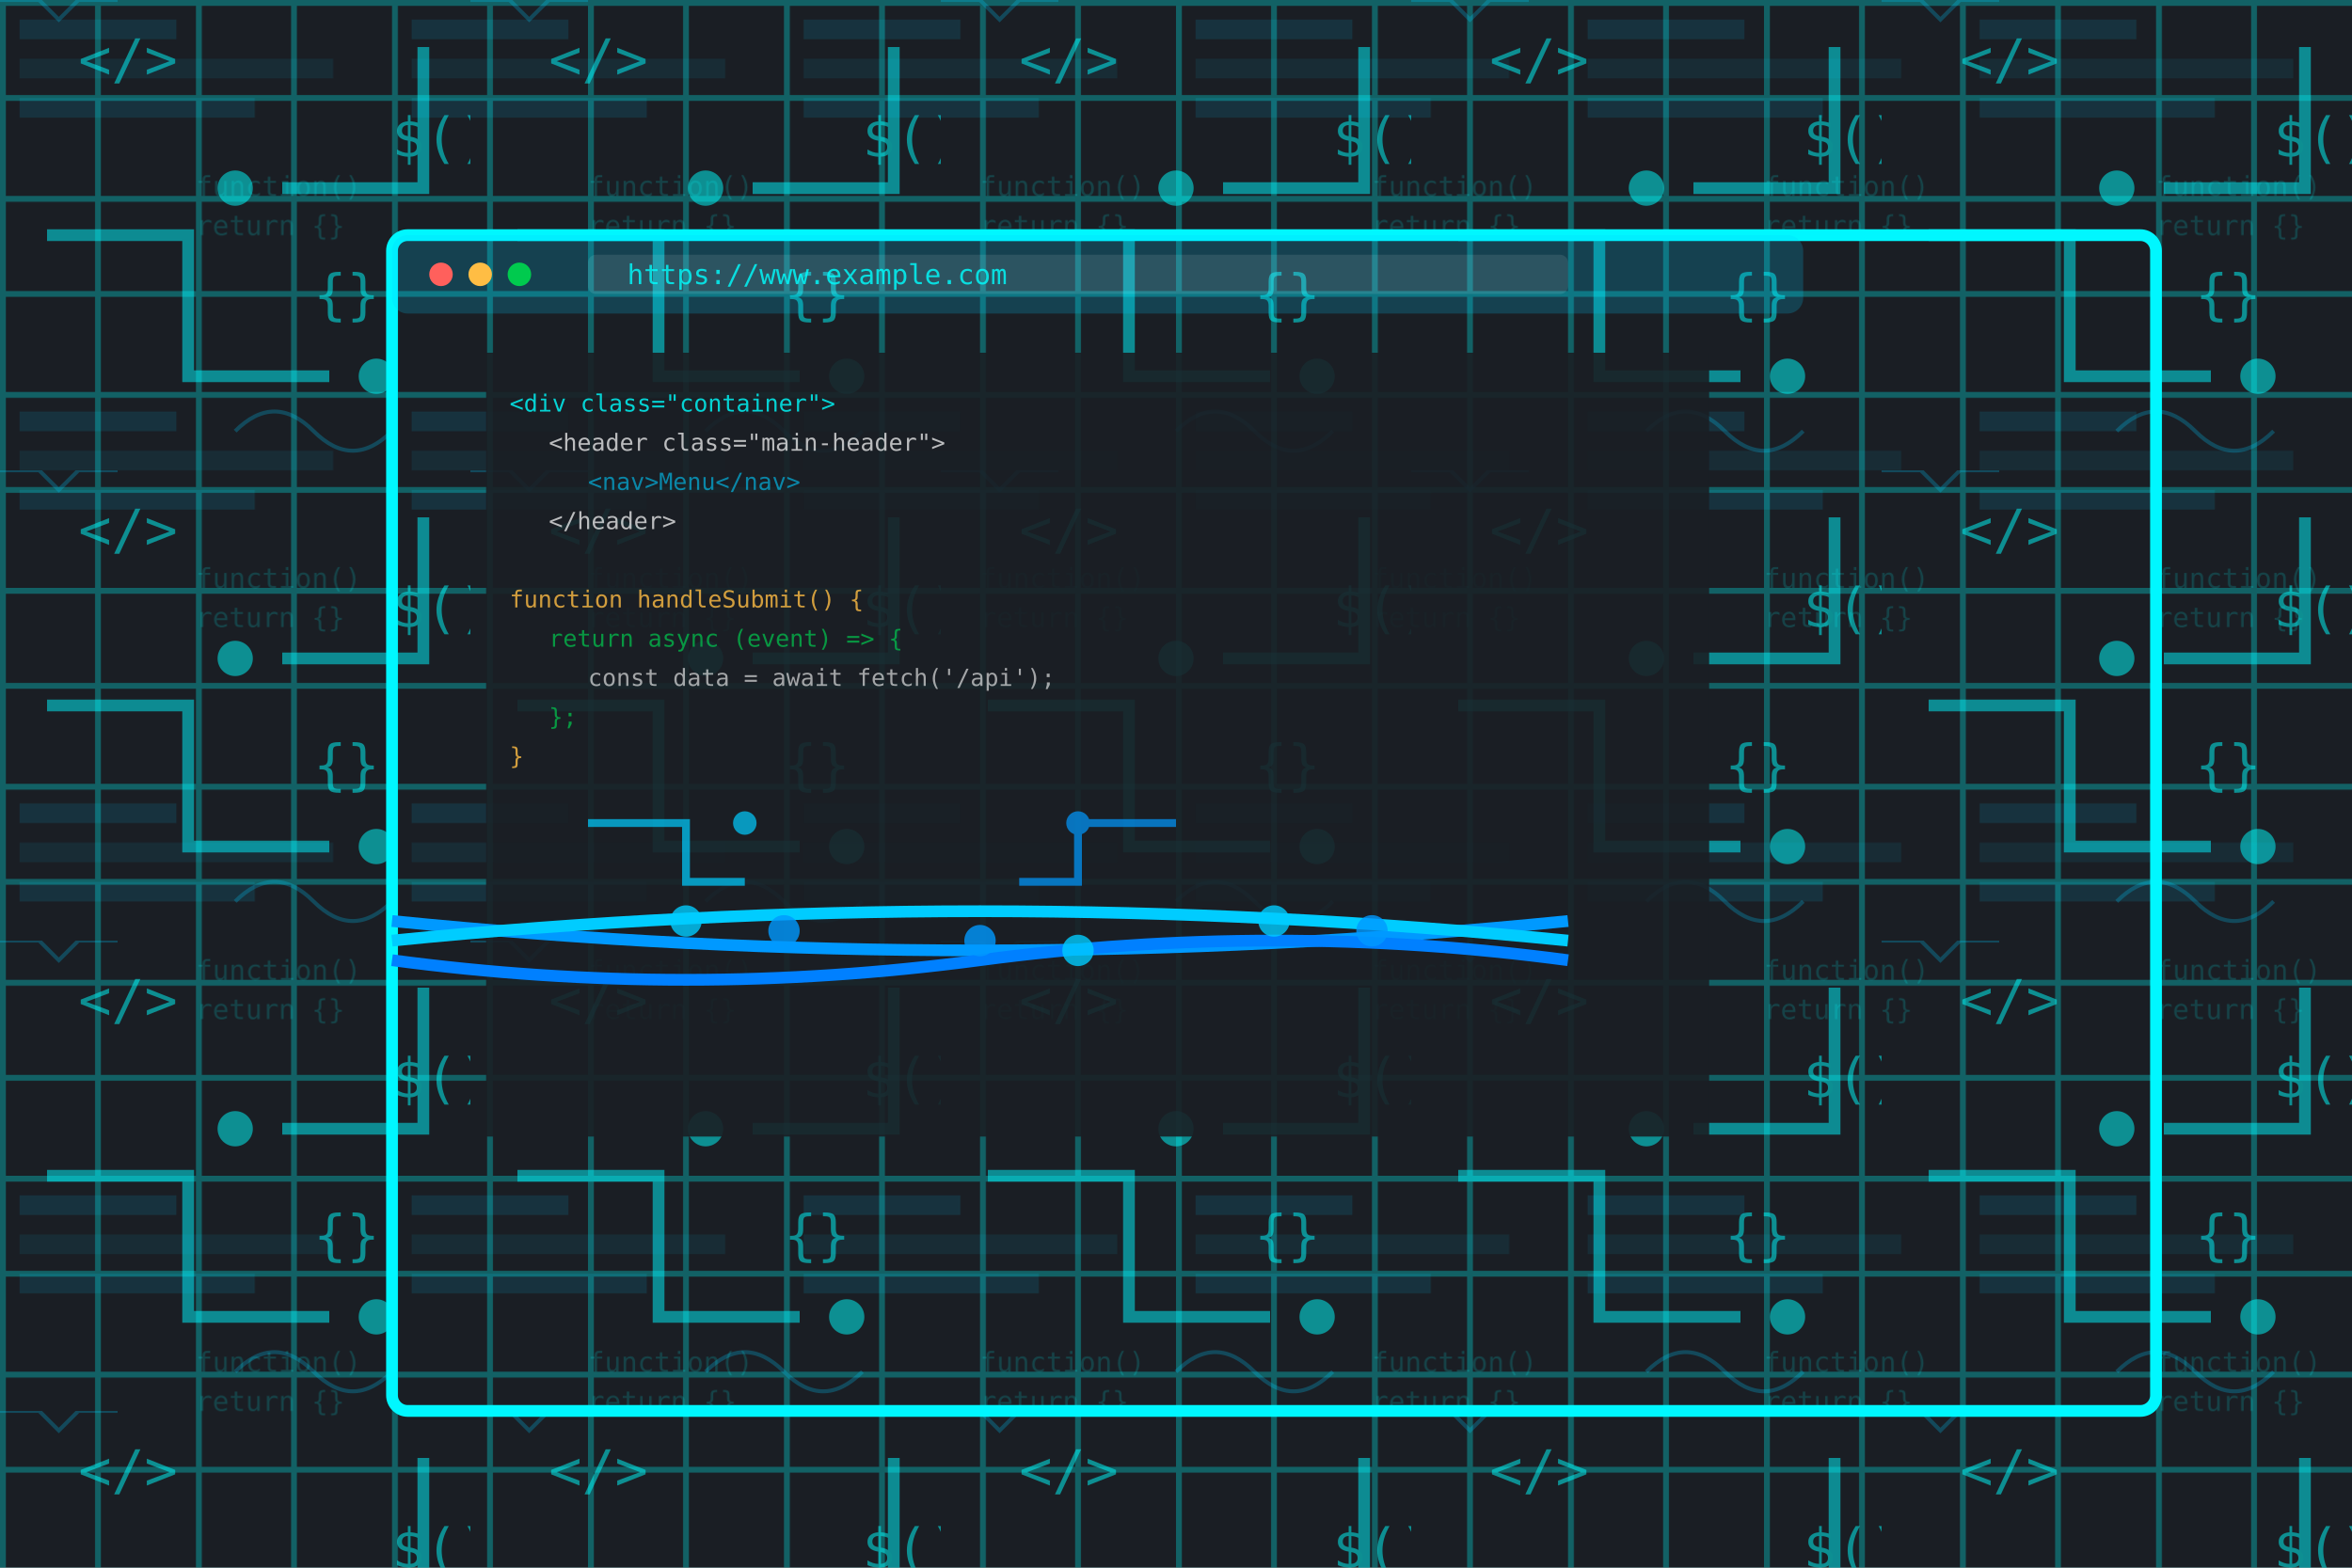
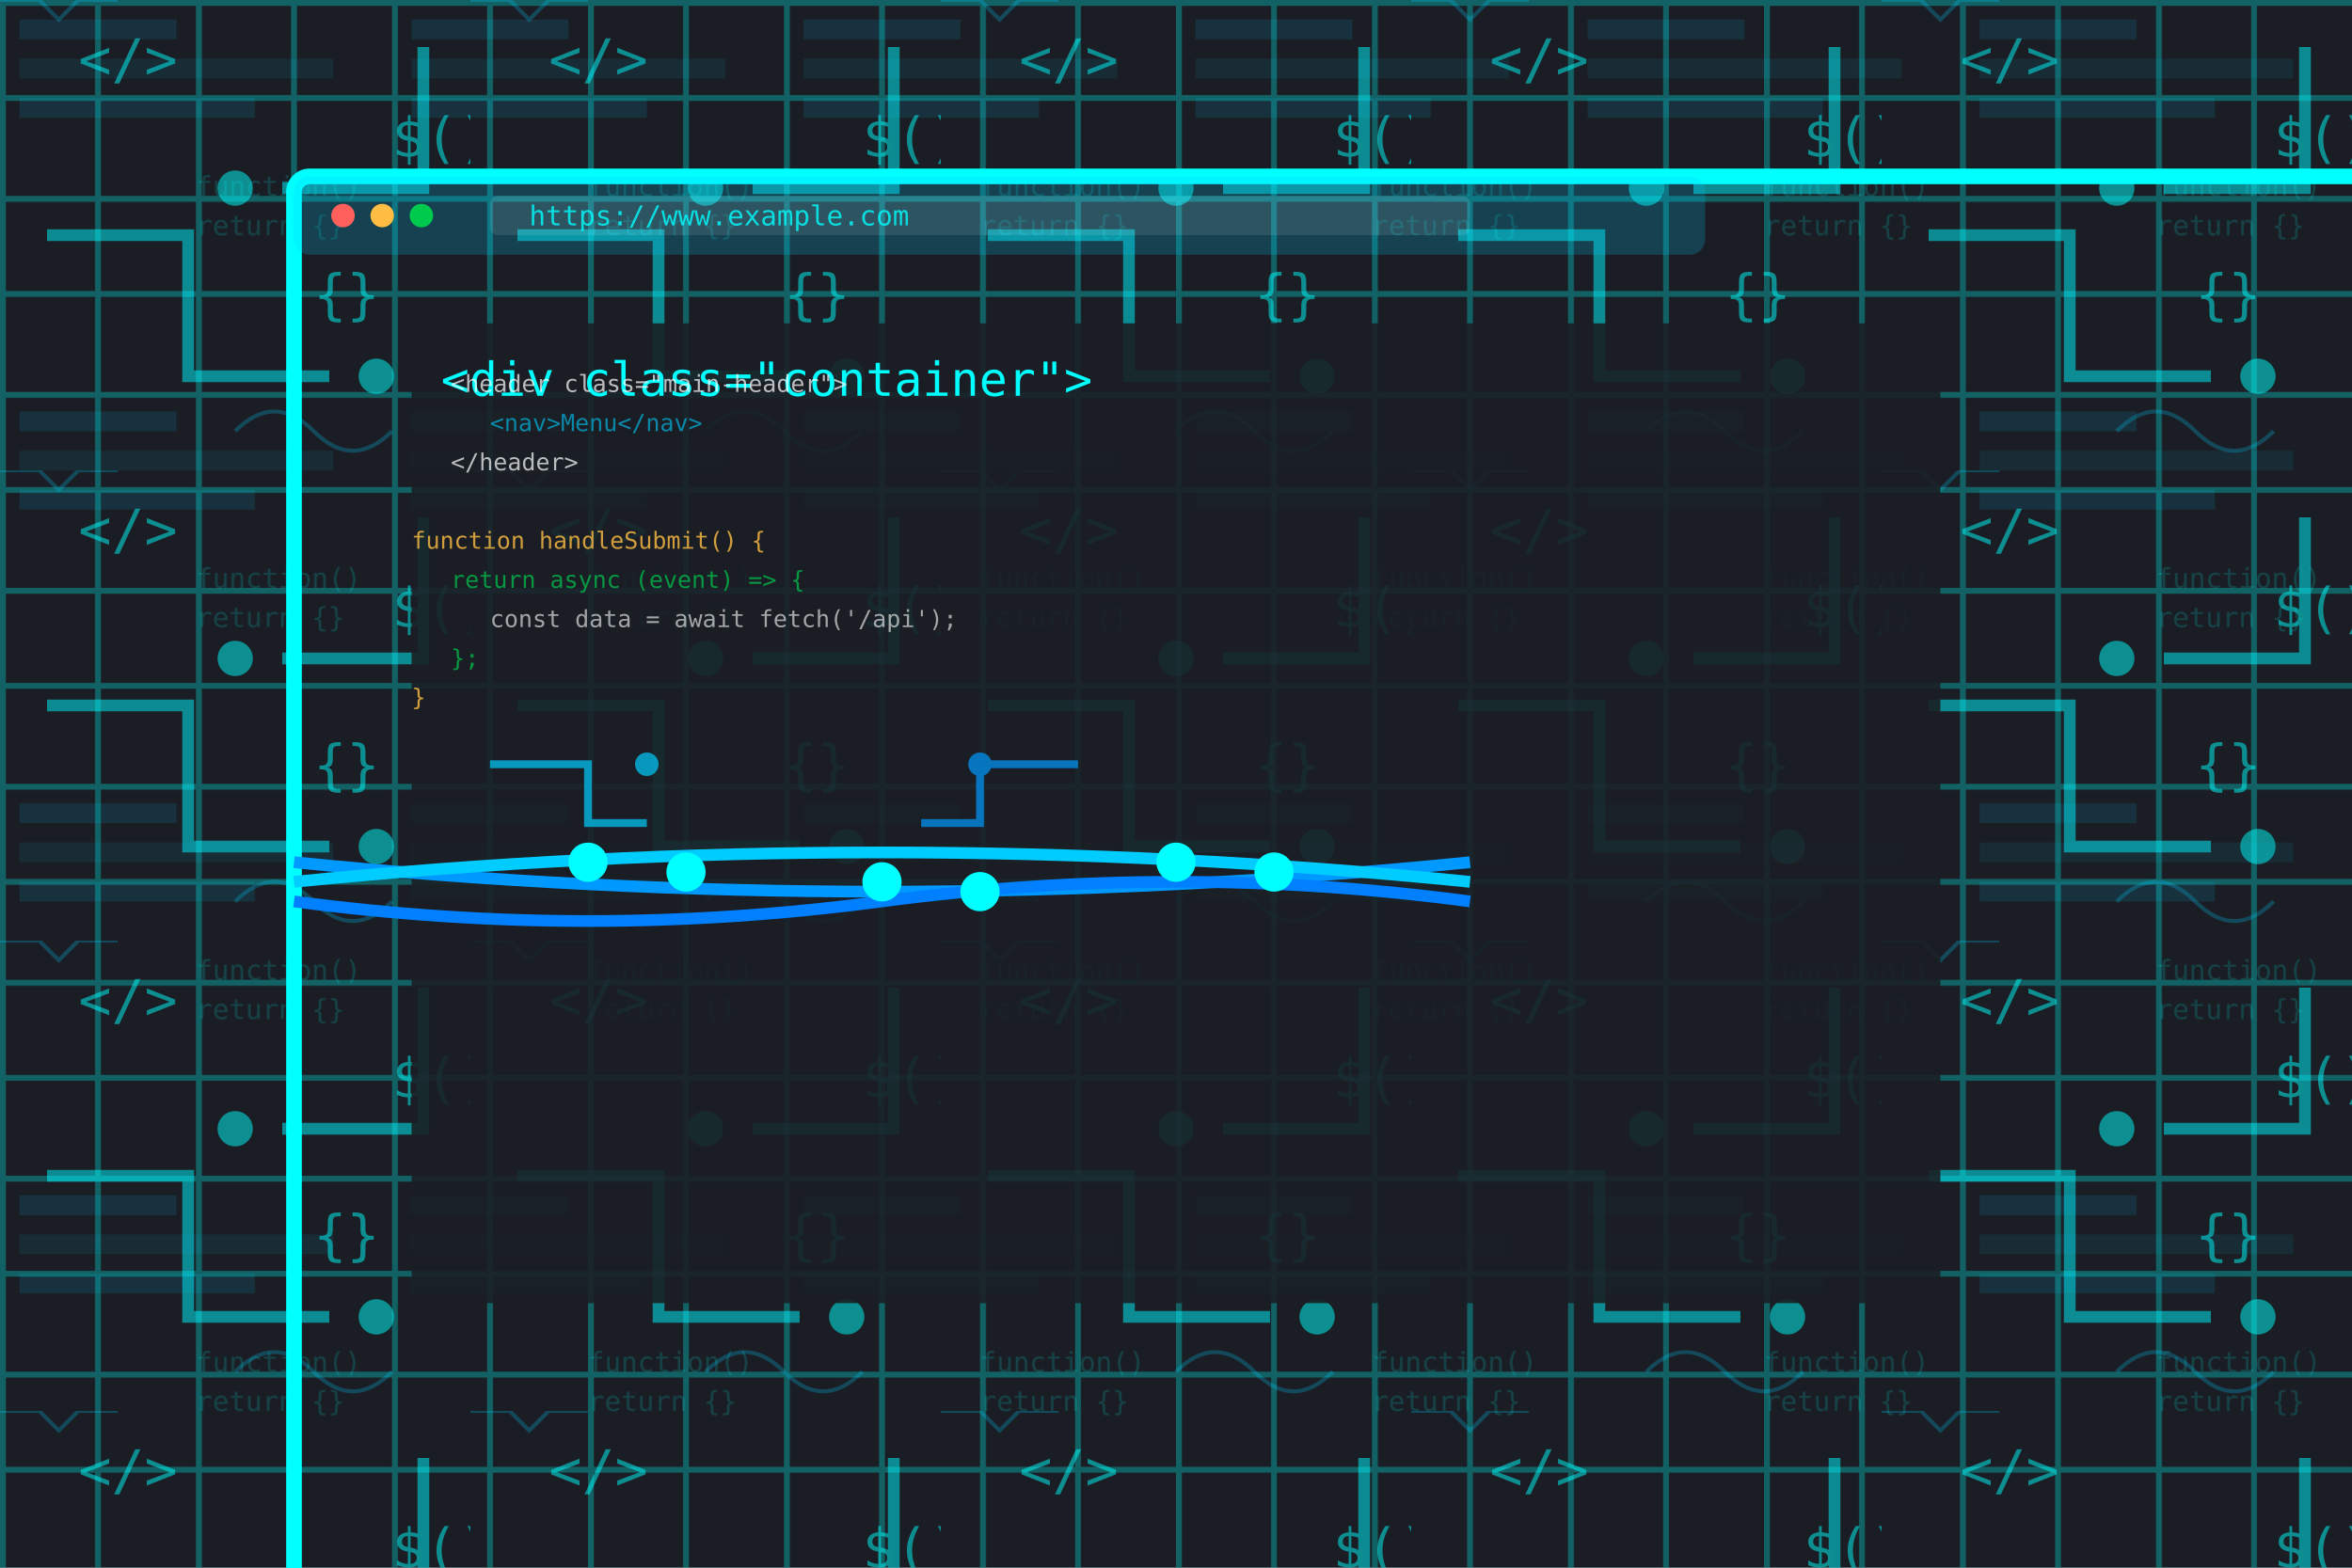
<svg xmlns="http://www.w3.org/2000/svg" width="1200" height="800" viewBox="0 0 1200 800">
  <defs>
    <pattern id="grid" width="100" height="100" patternUnits="userSpaceOnUse">
      <path d="M 100 0 L 0 0 0 100" fill="none" stroke="#00ffff" stroke-width="6" opacity="1.0" />
      <path d="M 50 0 L 50 100 M 0 50 L 100 50" fill="none" stroke="#00ffff" stroke-width="3" opacity="1.0" />
    </pattern>
    <pattern id="circuit" width="240" height="240" patternUnits="userSpaceOnUse">
      <path d="M 24 120 h 72 v 72 h 72" fill="none" stroke="#00f7ff" stroke-width="6" opacity="1.0" />
      <circle cx="192" cy="192" r="9" fill="#00ffff" opacity="1.0" />
      <path d="M 216 24 v 72 h -72" fill="none" stroke="#00f7ff" stroke-width="6" opacity="1.0" />
      <circle cx="120" cy="96" r="9" fill="#00ffff" opacity="1.0" />
      <text x="40" y="40" font-family="monospace" fill="#00ffff" opacity="1.0" font-size="28">&lt;/&gt;</text>
      <text x="160" y="160" font-family="monospace" fill="#00ffff" opacity="1.0" font-size="28">{}</text>
      <text x="200" y="80" font-family="monospace" fill="#00ffff" opacity="1.0" font-size="28">$()</text>
      <path d="M 0 0 h 20 l 10 10 l 10 -10 h 20" fill="none" stroke="#00ccff" stroke-width="2" opacity="0.5" />
      <path d="M 120 220 q 20 -20 40 0 q 20 20 40 0" fill="none" stroke="#00ccff" stroke-width="2" opacity="0.5" />
    </pattern>
    <pattern id="code" width="200" height="200" patternUnits="userSpaceOnUse">
      <rect x="10" y="10" width="80" height="10" fill="#00ccff" opacity="0.3" />
      <rect x="10" y="30" width="160" height="10" fill="#00ccff" opacity="0.2" />
      <rect x="10" y="50" width="120" height="10" fill="#00ccff" opacity="0.3" />
      <text x="100" y="100" font-family="monospace" fill="#00ffff" opacity="0.4" font-size="14">function()</text>
      <text x="100" y="120" font-family="monospace" fill="#00ffff" opacity="0.4" font-size="14">return {}</text>
    </pattern>
  </defs>
  <rect width="100%" height="100%" fill="#1a1e24" />
  <rect width="100%" height="100%" fill="url(#grid)" opacity="0.3" />
  <rect width="100%" height="100%" fill="url(#circuit)" opacity="0.5" />
  <rect width="100%" height="100%" fill="url(#code)" opacity="0.4" />
-   <g transform="translate(200,120)" opacity="1.0">
-     <rect x="0" y="0" width="900" height="600" rx="8" fill="none" stroke="#00f7ff" stroke-width="6" />
+   <g transform="translate(150,90)" opacity="1.0">
+     <rect x="0" y="0" width="1125" height="750" rx="8" fill="none" stroke="#00ffff" stroke-width="8">
+       <animate attributeName="stroke-opacity" values="1;0.7;1" dur="3s" repeatCount="indefinite" />
+     </rect>
    <rect x="0" y="0" width="720" height="40" rx="8" fill="#00ccff" opacity="0.2" />
    <circle cx="25" cy="20" r="6" fill="#ff605c" />
    <circle cx="45" cy="20" r="6" fill="#ffbd44" />
    <circle cx="65" cy="20" r="6" fill="#00ca4e" />
    <rect x="100" y="10" width="500" height="20" rx="4" fill="#ffffff" opacity="0.1" />
    <text x="120" y="25" font-family="monospace" fill="#00ffff" opacity="0.8" font-size="14">https://www.example.com</text>
-     <rect x="48" y="60" width="624" height="400" fill="#1a1e24" opacity="0.9" />
+     <rect x="60" y="75" width="780" height="500" fill="#1a1e24" opacity="0.9">
+       <animate attributeName="opacity" values="0.9;0.8;0.9" dur="4s" repeatCount="indefinite" />
+     </rect>
    <g fill="#ffffff">
-       <text x="60" y="90" font-family="monospace" fill="#00ffff" opacity="0.8" font-size="12">&lt;div class="container"&gt;</text>
+       <text x="75" y="112" font-family="monospace" fill="#00ffff" opacity="1.0" font-size="24">&lt;div class="container"&gt;</text>
      <text x="80" y="110" font-family="monospace" fill="#ffffff" opacity="0.7" font-size="12">&lt;header class="main-header"&gt;</text>
      <text x="100" y="130" font-family="monospace" fill="#00ccff" opacity="0.6" font-size="12">&lt;nav&gt;Menu&lt;/nav&gt;</text>
      <text x="80" y="150" font-family="monospace" fill="#ffffff" opacity="0.7" font-size="12">&lt;/header&gt;</text>
      <text x="60" y="190" font-family="monospace" fill="#ffbd44" opacity="0.8" font-size="12">function handleSubmit() {</text>
      <text x="80" y="210" font-family="monospace" fill="#00ca4e" opacity="0.7" font-size="12">return async (event) =&gt; {</text>
      <text x="100" y="230" font-family="monospace" fill="#ffffff" opacity="0.6" font-size="12">const data = await fetch('/api');</text>
      <text x="80" y="250" font-family="monospace" fill="#00ca4e" opacity="0.7" font-size="12">};</text>
      <text x="60" y="270" font-family="monospace" fill="#ffbd44" opacity="0.8" font-size="12">}</text>
    </g>
    <path d="M0 350 Q 300 380 600 350" stroke="#0099ff" fill="none" stroke-width="6" />
    <path d="M0 360 Q 300 330 600 360" stroke="#00ccff" fill="none" stroke-width="6" />
    <path d="M0 370 Q 150 390 300 370 Q 450 350 600 370" stroke="#0080ff" fill="none" stroke-width="6" />
-     <g opacity="0.8">
-       <circle cx="150" cy="350" r="8" fill="#00ccff" />
-       <circle cx="300" cy="360" r="8" fill="#0099ff" />
-       <circle cx="450" cy="350" r="8" fill="#00ccff" />
-       <circle cx="200" cy="355" r="8" fill="#0099ff" />
-       <circle cx="350" cy="365" r="8" fill="#00ccff" />
-       <circle cx="500" cy="355" r="8" fill="#0099ff" />
+     <g opacity="1.0">
+       <circle cx="150" cy="350" r="10" fill="#00ffff">
+         <animate attributeName="r" values="10;12;10" dur="2s" repeatCount="indefinite" />
+         <animate attributeName="opacity" values="1;0.8;1" dur="2s" repeatCount="indefinite" />
+       </circle>
+       <circle cx="300" cy="360" r="10" fill="#00ffff">
+         <animate attributeName="r" values="10;12;10" dur="2s" begin="0.5s" repeatCount="indefinite" />
+         <animate attributeName="opacity" values="1;0.8;1" dur="2s" begin="0.5s" repeatCount="indefinite" />
+       </circle>
+       <circle cx="450" cy="350" r="10" fill="#00ffff">
+         <animate attributeName="r" values="10;12;10" dur="2s" begin="1s" repeatCount="indefinite" />
+         <animate attributeName="opacity" values="1;0.8;1" dur="2s" begin="1s" repeatCount="indefinite" />
+       </circle>
+       <circle cx="200" cy="355" r="10" fill="#00ffff">
+         <animate attributeName="r" values="10;12;10" dur="2s" begin="0.3s" repeatCount="indefinite" />
+         <animate attributeName="opacity" values="1;0.8;1" dur="2s" begin="0.3s" repeatCount="indefinite" />
+       </circle>
+       <circle cx="350" cy="365" r="10" fill="#00ffff">
+         <animate attributeName="r" values="10;12;10" dur="2s" begin="0.8s" repeatCount="indefinite" />
+         <animate attributeName="opacity" values="1;0.8;1" dur="2s" begin="0.8s" repeatCount="indefinite" />
+       </circle>
+       <circle cx="500" cy="355" r="10" fill="#00ffff">
+         <animate attributeName="r" values="10;12;10" dur="2s" begin="1.3s" repeatCount="indefinite" />
+         <animate attributeName="opacity" values="1;0.8;1" dur="2s" begin="1.3s" repeatCount="indefinite" />
+       </circle>
    </g>
    <g opacity="0.7">
      <path d="M100 300 h50 v30 h30" stroke="#00ccff" fill="none" stroke-width="4" />
      <path d="M400 300 h-50 v30 h-30" stroke="#0099ff" fill="none" stroke-width="4" />
      <circle cx="180" cy="300" r="6" fill="#00ccff" />
      <circle cx="350" cy="300" r="6" fill="#0099ff" />
    </g>
  </g>
</svg>
